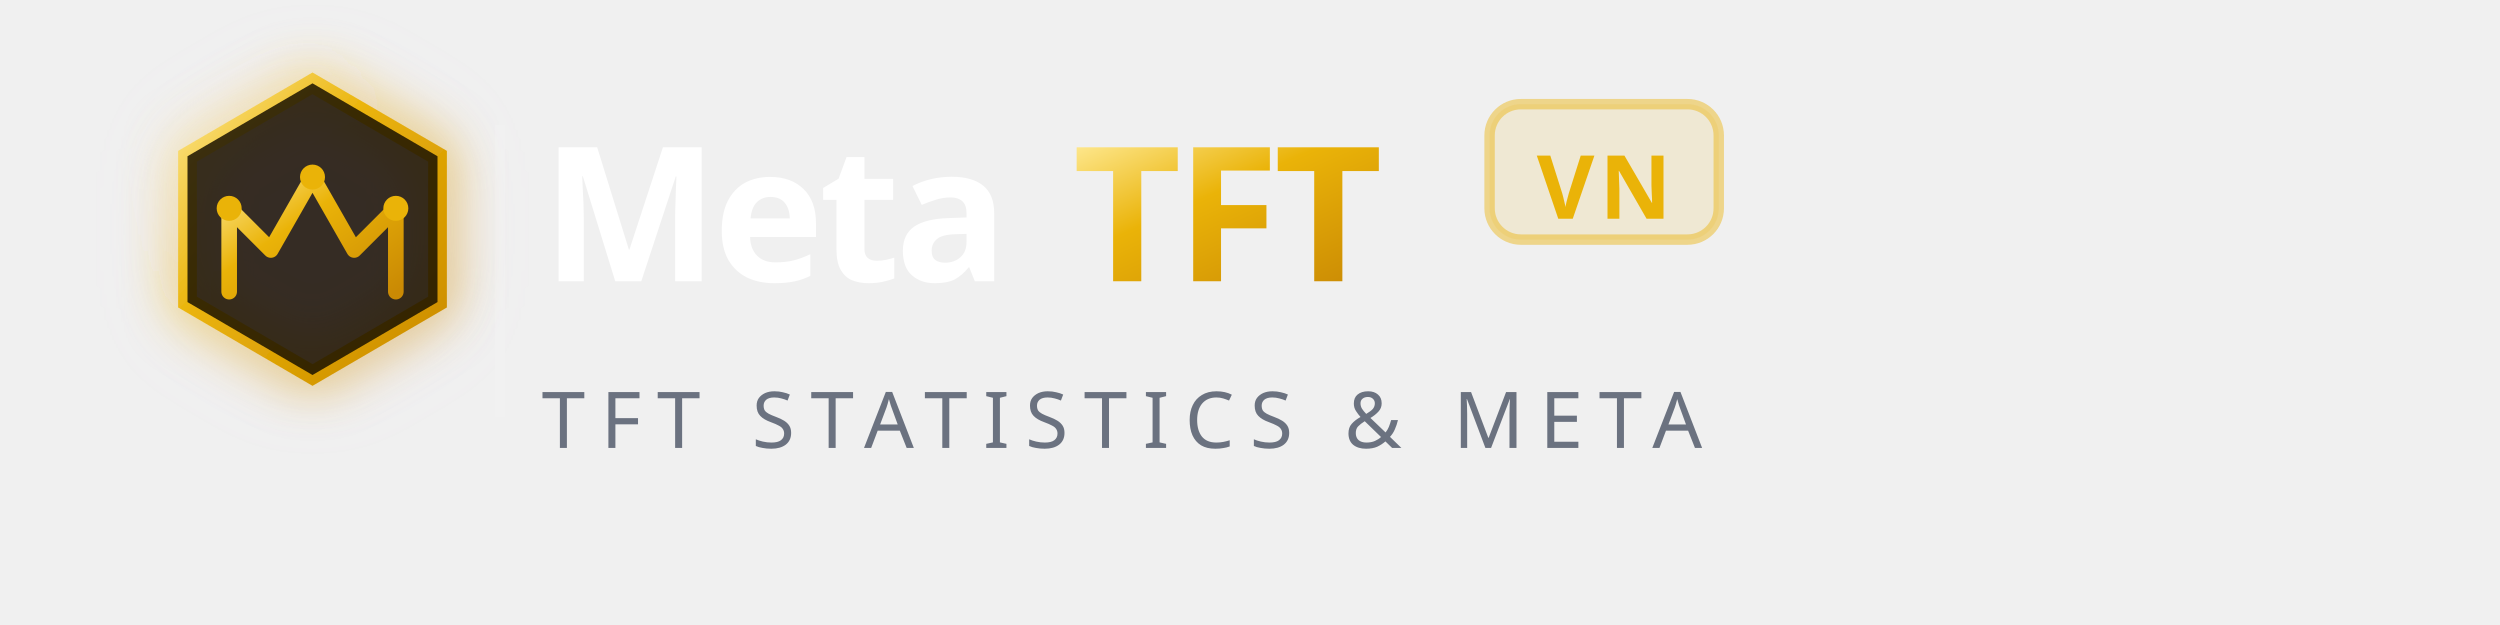
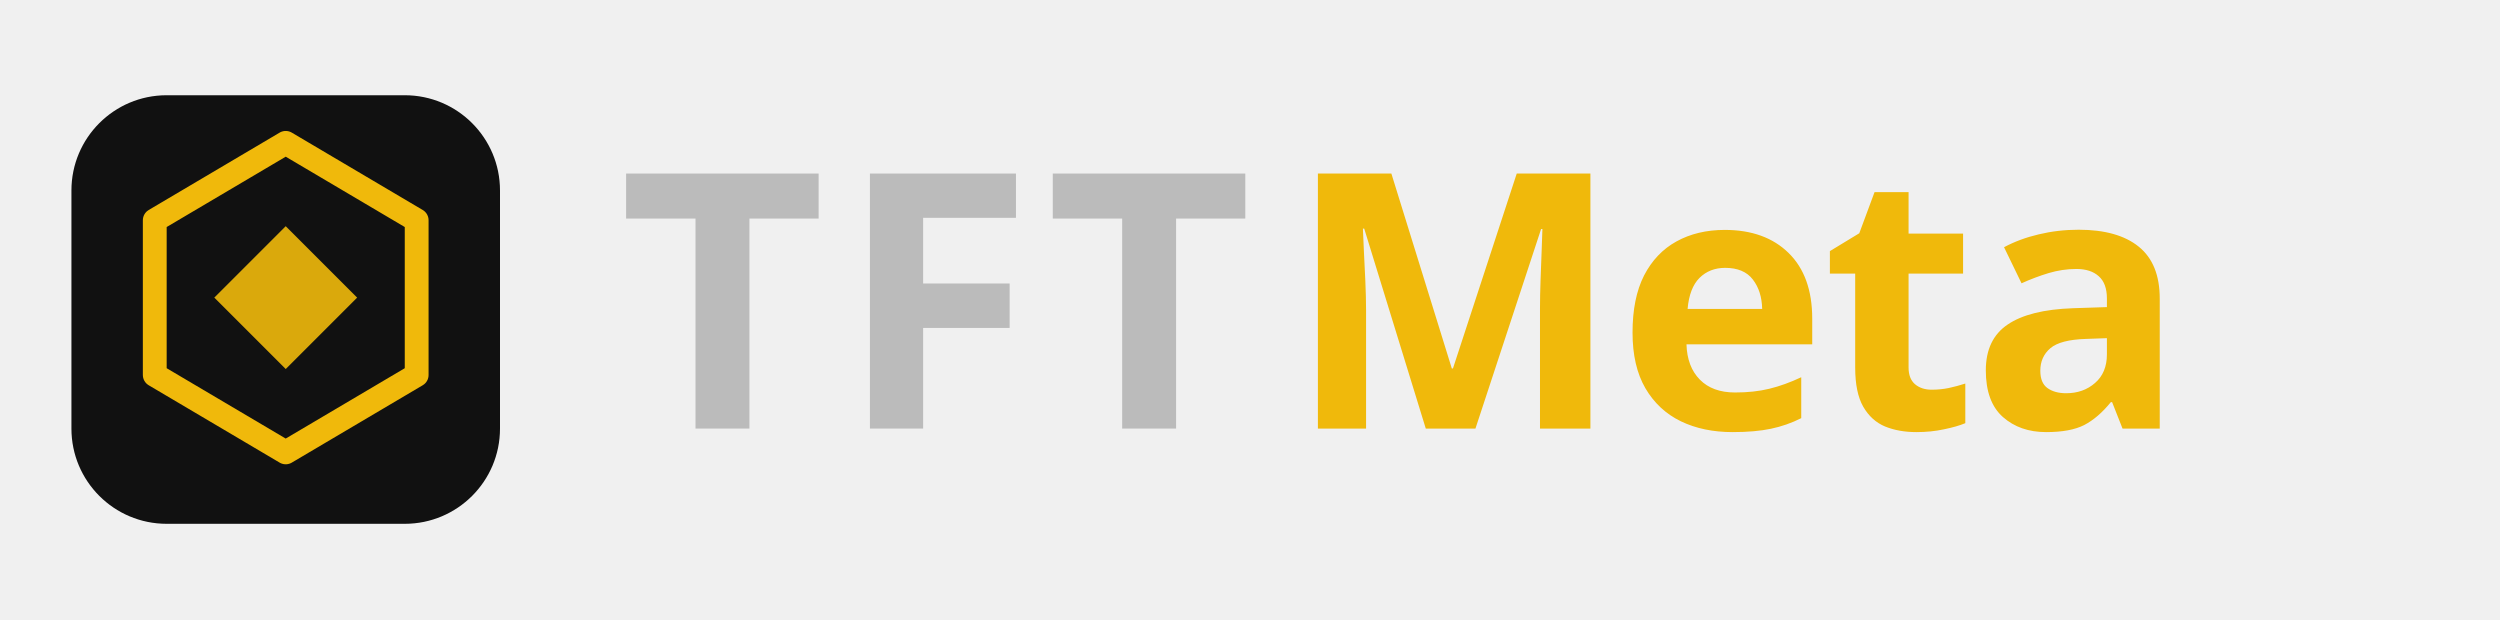
- <svg xmlns="http://www.w3.org/2000/svg" viewBox="0 0 240 60" width="240" height="60">
-   <defs>
-     <linearGradient id="goldGrad" x1="0%" y1="0%" x2="100%" y2="100%">
-       <stop offset="0%" style="stop-color:#fde68a" />
-       <stop offset="40%" style="stop-color:#eab308" />
-       <stop offset="100%" style="stop-color:#ca8a04" />
-     </linearGradient>
-     <filter id="hexGlow" x="-40%" y="-40%" width="180%" height="180%">
-       <feGaussianBlur stdDeviation="2.5" result="blur" />
-       <feMerge>
-         <feMergeNode in="blur" />
-         <feMergeNode in="SourceGraphic" />
-       </feMerge>
-     </filter>
-     <filter id="purpleGlow" x="-60%" y="-60%" width="220%" height="220%">
-       <feGaussianBlur stdDeviation="4" result="blur" />
-       <feColorMatrix type="matrix" values="0.4 0 0.8 0 0                 0   0 0.6 0 0                 0.8 0 1   0 0                 0   0 0   1 0" in="blur" result="coloredBlur" />
-       <feMerge>
-         <feMergeNode in="coloredBlur" />
-         <feMergeNode in="SourceGraphic" />
-       </feMerge>
-     </filter>
-     <clipPath id="hexClip">
-       <polygon points="30,8 42,15 42,29 30,36 18,29 18,15" />
-     </clipPath>
-   </defs>
-   <polygon points="30,8 42,15 42,29 30,36 18,29 18,15" fill="#7c3aed" opacity="0.25" filter="url(#purpleGlow)" />
-   <polygon points="30,8 42,15 42,29 30,36 18,29 18,15" fill="none" stroke="url(#goldGrad)" stroke-width="1.8" filter="url(#hexGlow)" />
-   <polygon points="30,8 42,15 42,29 30,36 18,29 18,15" fill="#1a1200" opacity="0.85" />
-   <line x1="22" y1="28" x2="38" y2="28" stroke="url(#goldGrad)" stroke-width="1.5" stroke-linecap="round" />
-   <polyline points="22,28 22,20 26,24 30,17 34,24 38,20 38,28" fill="none" stroke="url(#goldGrad)" stroke-width="1.5" stroke-linejoin="round" stroke-linecap="round" />
-   <circle cx="22" cy="20" r="1.2" fill="#eab308" />
-   <circle cx="30" cy="17" r="1.2" fill="#eab308" />
-   <circle cx="38" cy="20" r="1.2" fill="#eab308" />
-   <text x="52" y="27" font-family="'Segoe UI', system-ui, -apple-system, sans-serif" font-size="18" font-weight="800" fill="white" letter-spacing="-0.5">Meta</text>
-   <text x="103" y="27" font-family="'Segoe UI', system-ui, -apple-system, sans-serif" font-size="18" font-weight="900" fill="url(#goldGrad)" letter-spacing="-0.5">TFT</text>
-   <line x1="48" y1="12" x2="48" y2="40" stroke="#ffffff18" stroke-width="1" />
-   <rect x="143" y="10" width="22" height="13" rx="3" fill="#eab30820" stroke="#eab30870" stroke-width="1" />
-   <text x="154" y="21" font-family="'Segoe UI', system-ui, sans-serif" font-size="8.5" font-weight="700" fill="#eab308" text-anchor="middle" letter-spacing="0.5">VN</text>
-   <text x="52" y="43" font-family="'Segoe UI', system-ui, sans-serif" font-size="7.5" font-weight="400" fill="#6b7280" letter-spacing="1.5">TFT STATISTICS &amp; META</text>
+ <svg xmlns="http://www.w3.org/2000/svg" viewBox="0 0 210 52" fill="none">
+   <rect x="6" y="8" width="36" height="36" rx="8" fill="#111111" />
+   <polygon points="24,12 35,18.5 35,31.5 24,38 13,31.5 13,18.5" fill="none" stroke="#f0b90b" stroke-width="2" stroke-linejoin="round" />
+   <polygon points="24,19 30,25 24,31 18,25" fill="#f0b90b" opacity="0.9" />
+   <text x="52" y="36" font-family="'Segoe UI', system-ui, -apple-system, sans-serif" font-weight="800" font-size="30" fill="#bbbbbb" letter-spacing="1">TFT</text>
+   <text x="108" y="36" font-family="'Segoe UI', system-ui, -apple-system, sans-serif" font-weight="700" font-size="30" fill="#f0b90b" letter-spacing="-0.5">Meta</text>
</svg>
